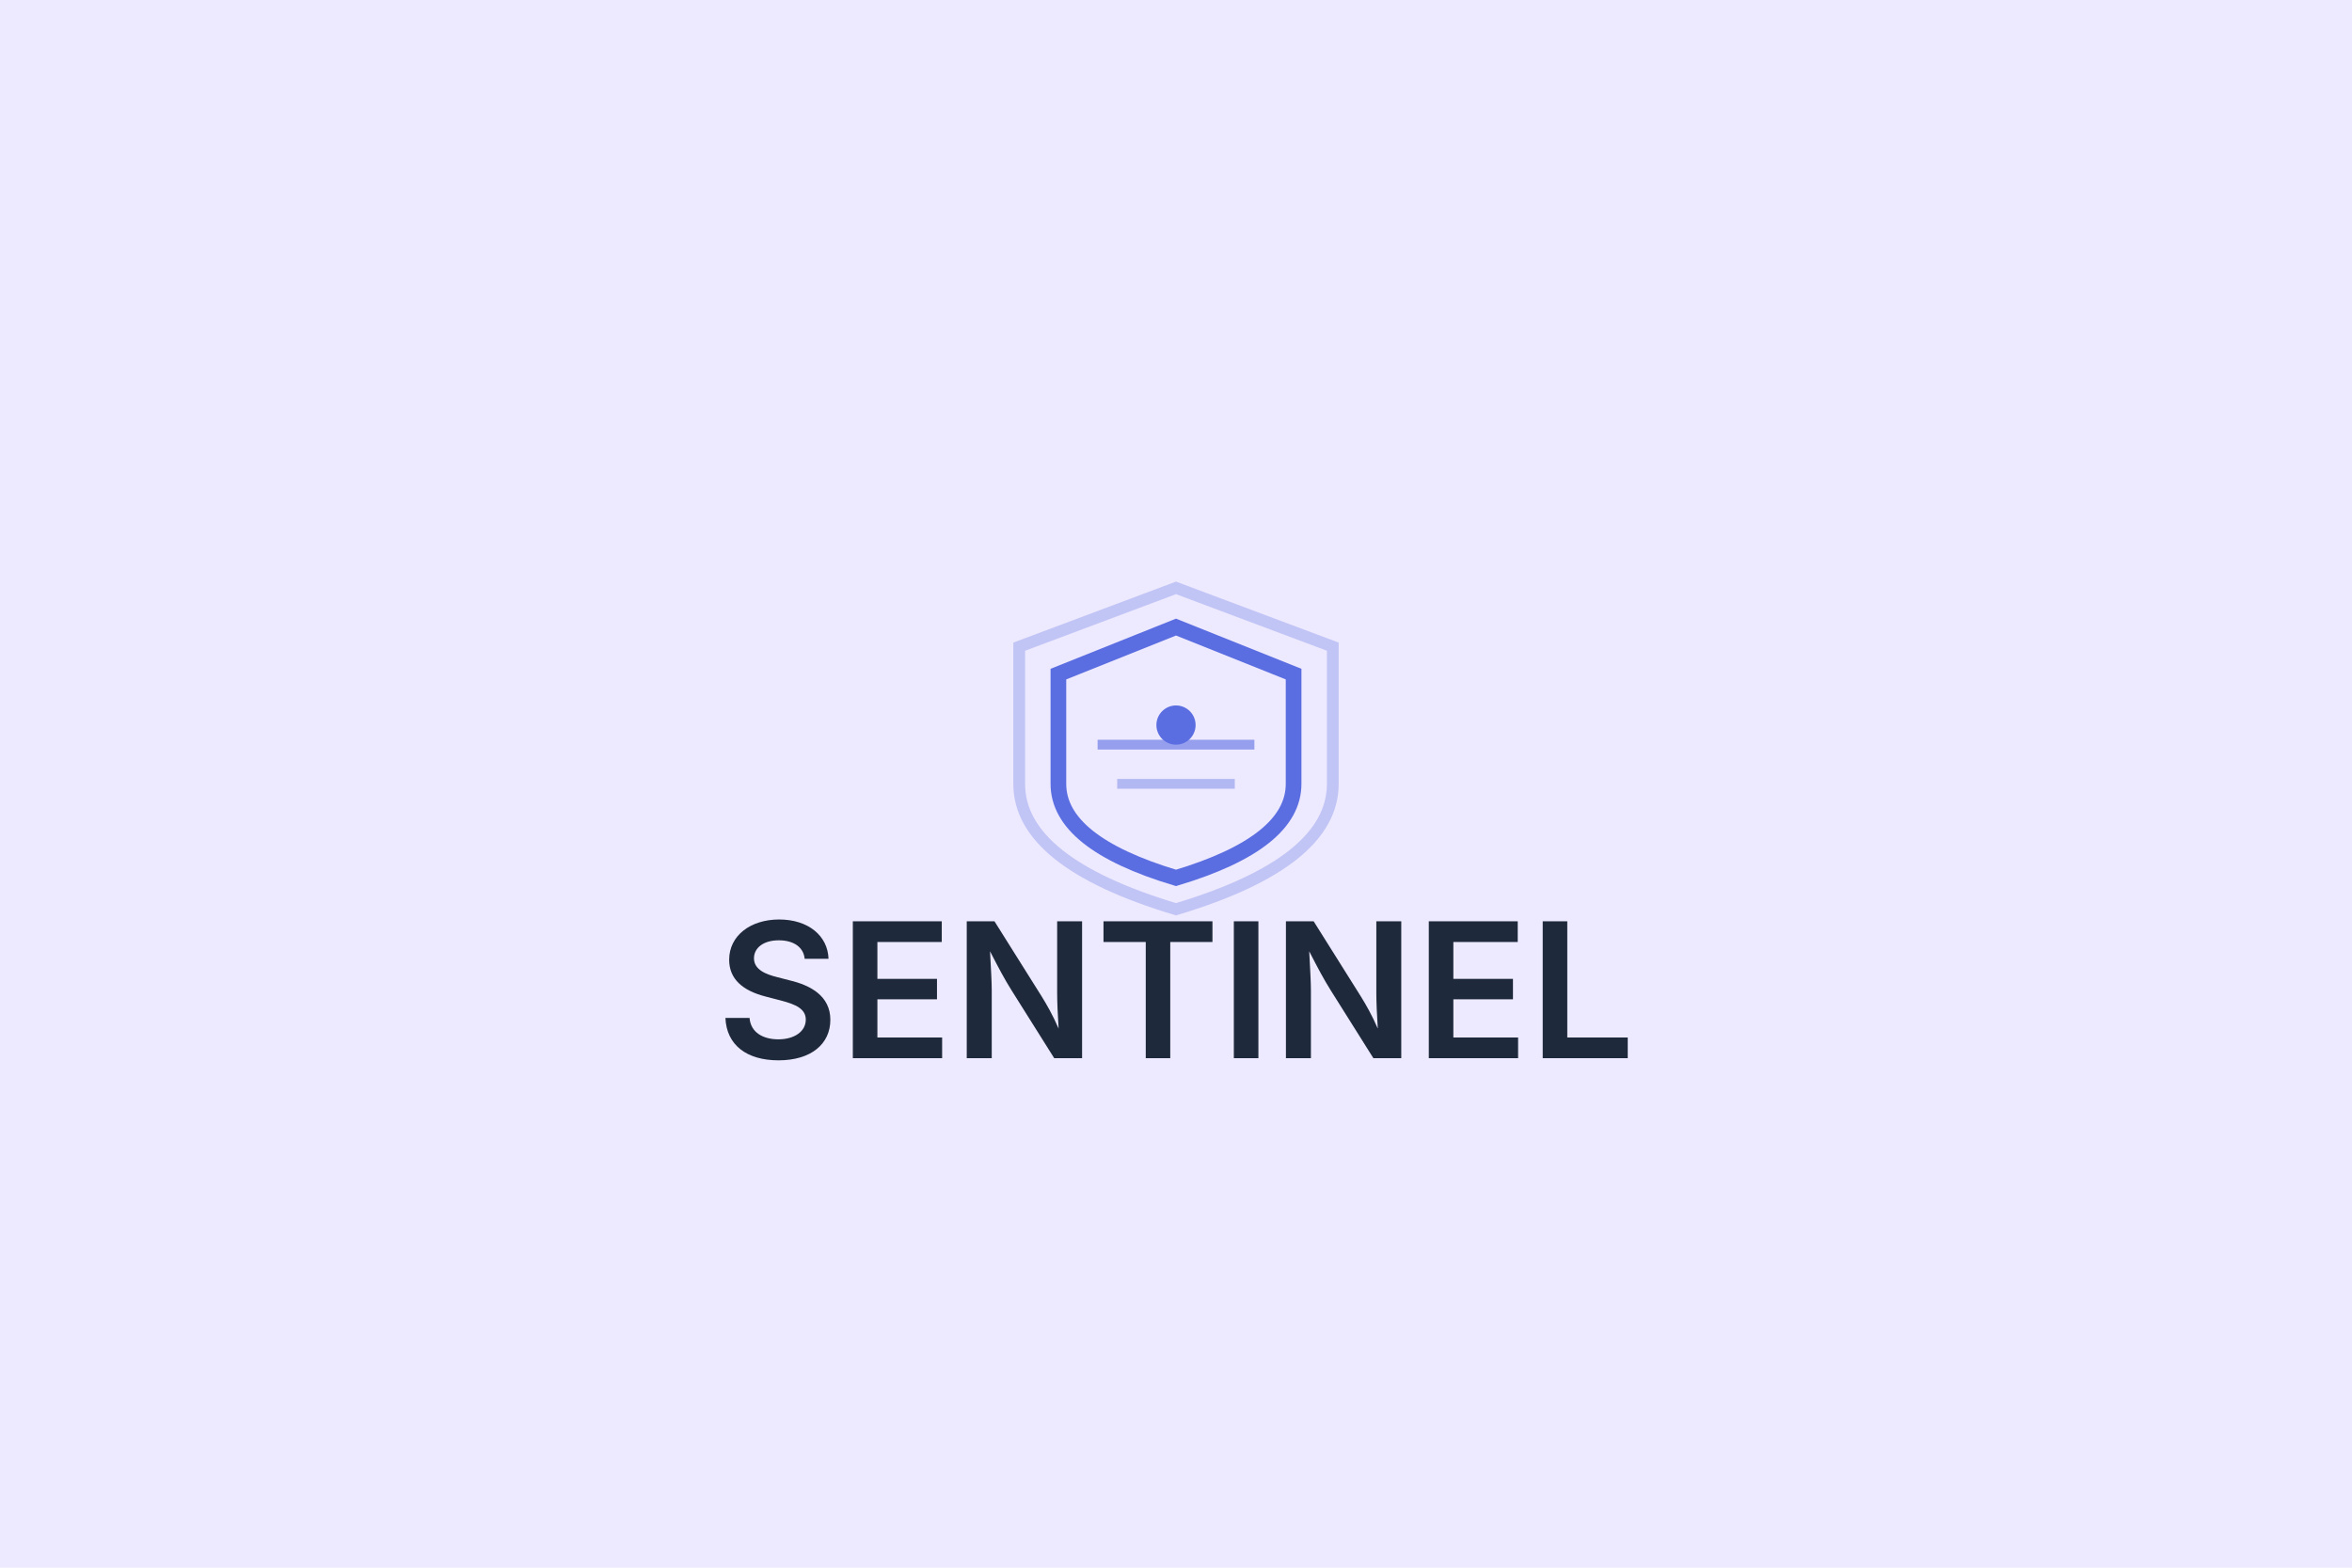
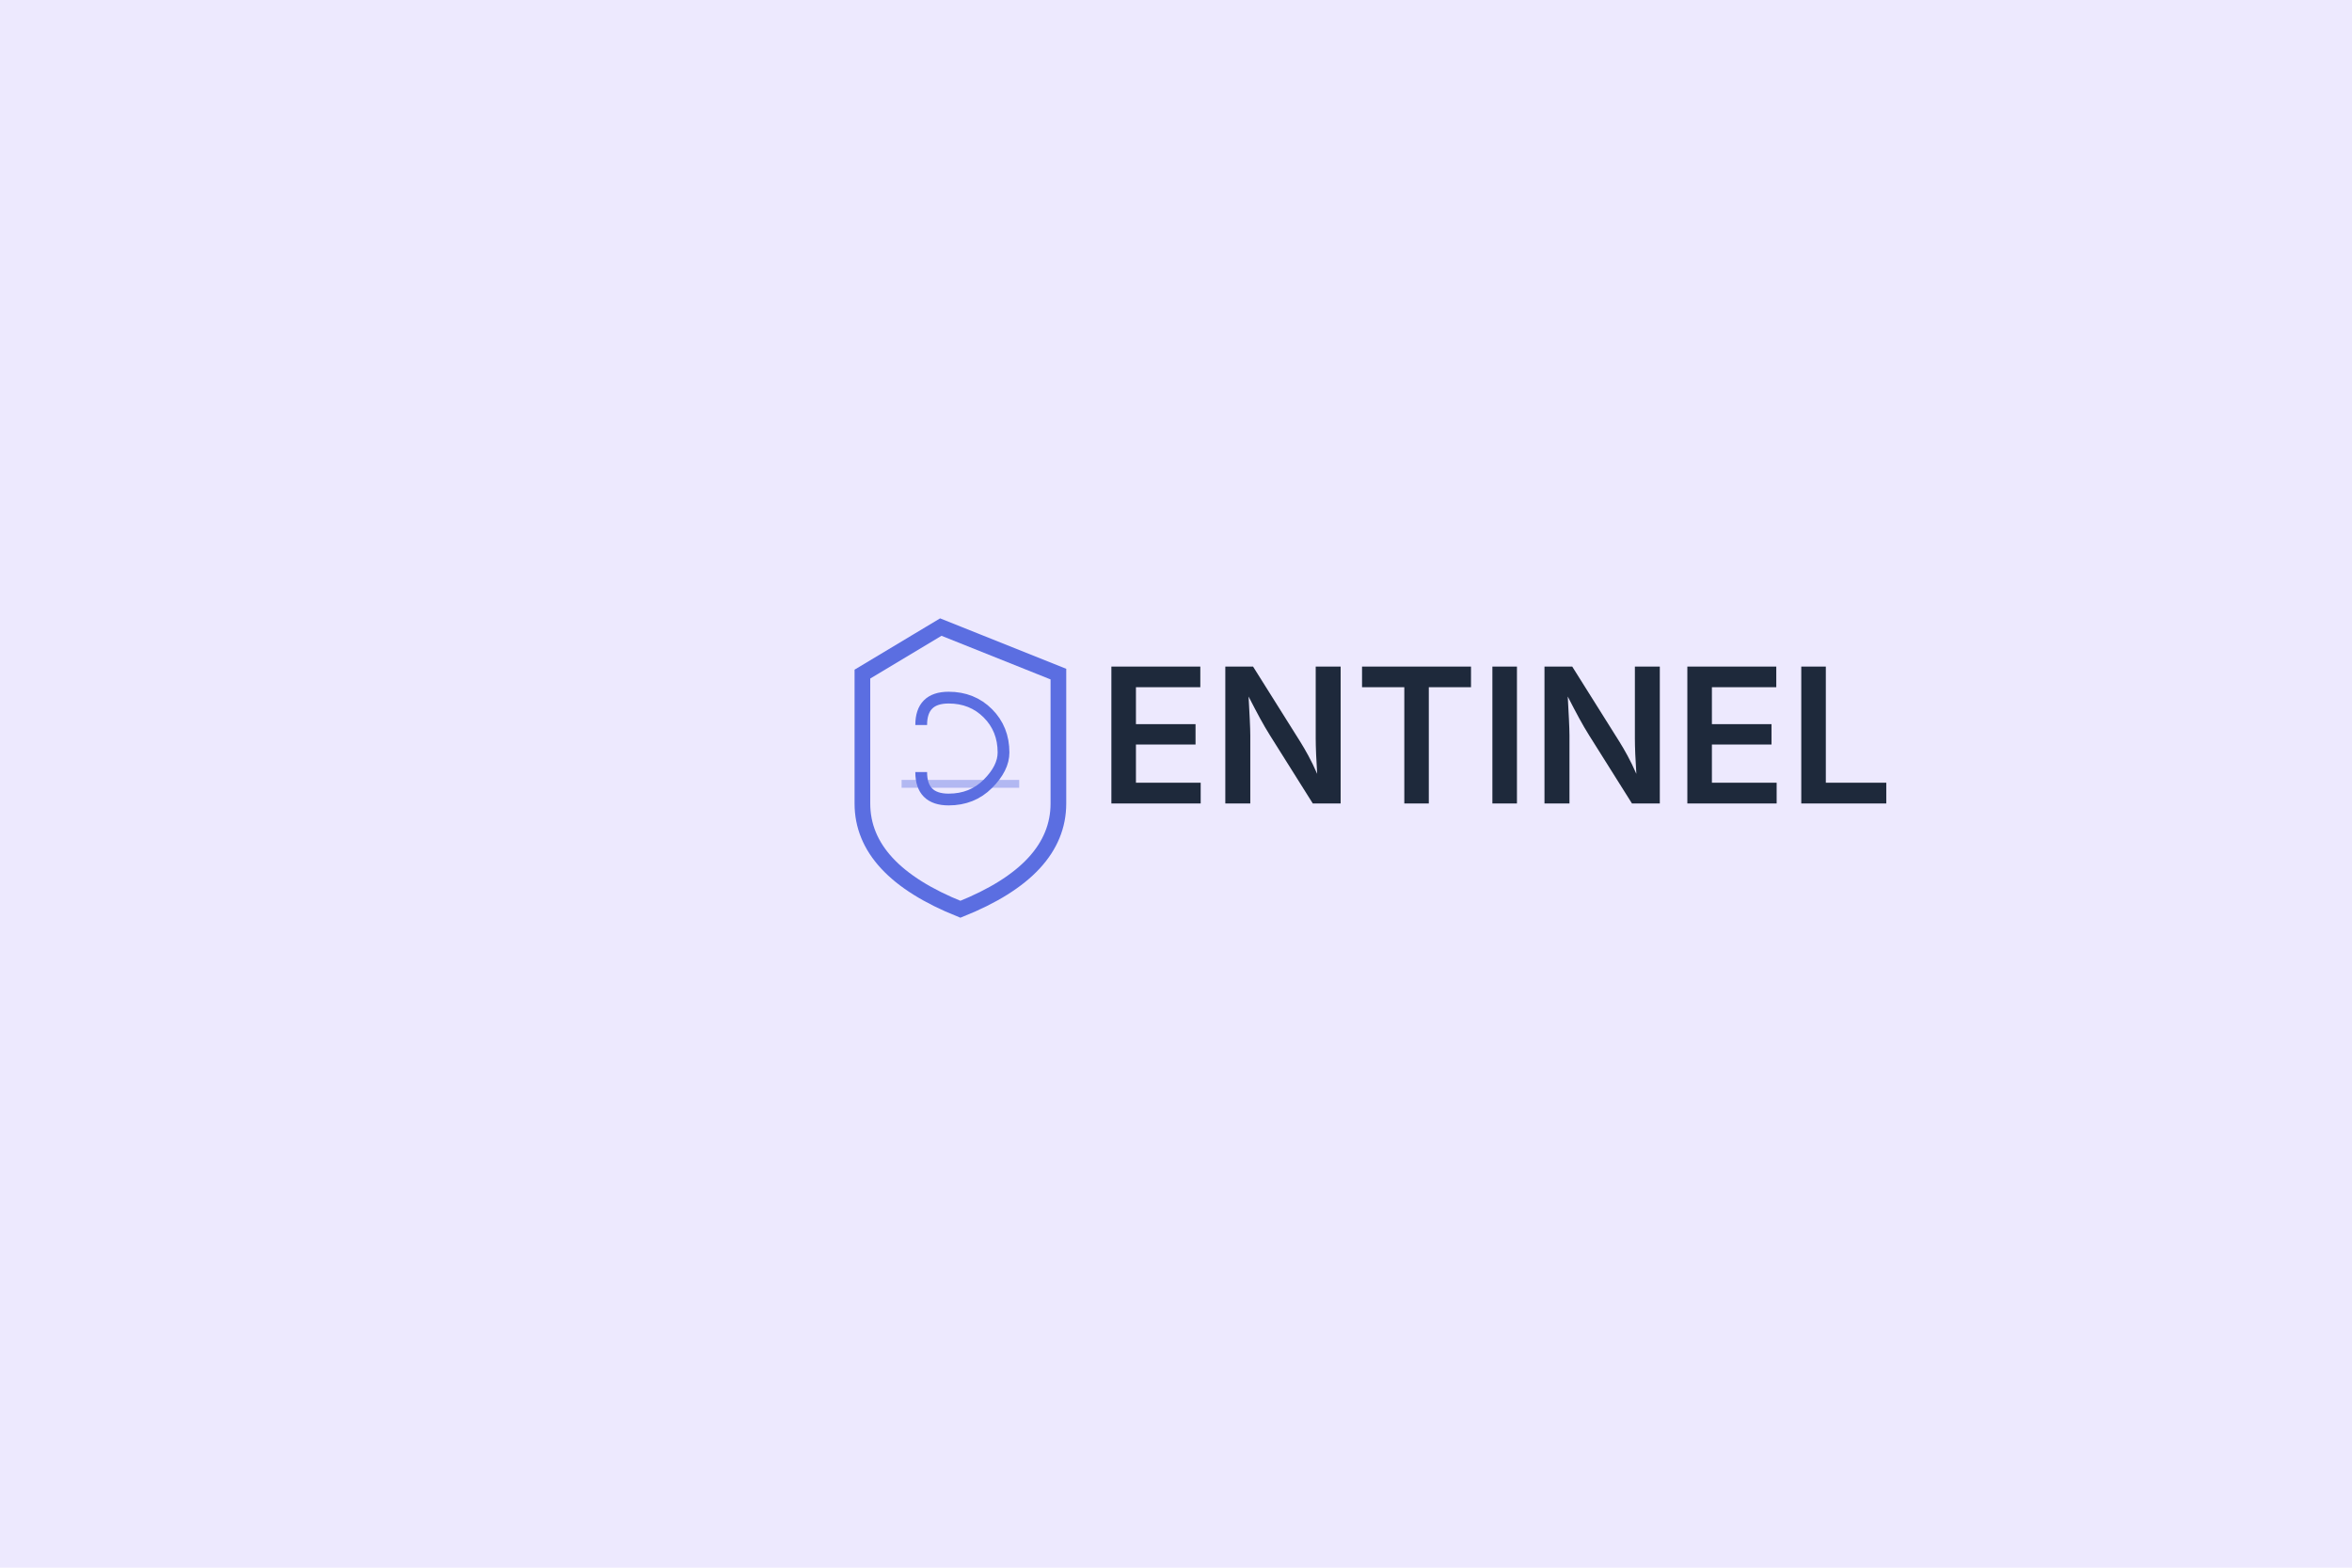
<svg xmlns="http://www.w3.org/2000/svg" width="600" height="400" viewBox="0 0 600 400">
  <rect width="600" height="400" fill="#ede9fe" />
-   <path d="M 300 150 L 340 165 L 340 200 Q 340 220, 300 232 Q 260 220, 260 200 L 260 165 Z" fill="none" stroke="#5b6ee1" stroke-width="3" opacity="0.3" />
-   <path d="M 300 160 L 330 172 L 330 200 Q 330 215, 300 224 Q 270 215, 270 200 L 270 172 Z" fill="none" stroke="#5b6ee1" stroke-width="4" />
-   <line x1="280" y1="190" x2="320" y2="190" stroke="#5b6ee1" stroke-width="2.5" opacity="0.6" />
-   <line x1="285" y1="200" x2="315" y2="200" stroke="#5b6ee1" stroke-width="2.5" opacity="0.4" />
-   <circle cx="300" cy="185" r="5" fill="#5b6ee1" />
-   <text x="300" y="270" font-family="'Inter', 'SF Pro Display', -apple-system, sans-serif" font-size="48" font-weight="600" fill="#1e293b" text-anchor="middle">SENTINEL</text>
+   <path d="M 240 160 L 270 172 L 270 205 Q 270 222, 245 232 Q 220 222, 220 205 L 220 172 Z" fill="none" stroke="#5b6ee1" stroke-width="4" />
+   <path d="M 235 185 Q 235 178, 242 178 Q 248 178, 252 182 Q 256 186, 256 192 Q 256 196, 252 200 Q 248 204, 242 204 Q 235 204, 235 197" fill="none" stroke="#5b6ee1" stroke-width="3" />
+   <line x1="230" y1="200" x2="260" y2="200" stroke="#5b6ee1" stroke-width="2" opacity="0.4" />
+   <text x="280" y="205" font-family="'Inter', 'SF Pro Display', -apple-system, sans-serif" font-size="48" font-weight="600" fill="#1e293b" text-anchor="start">ENTINEL</text>
</svg>
